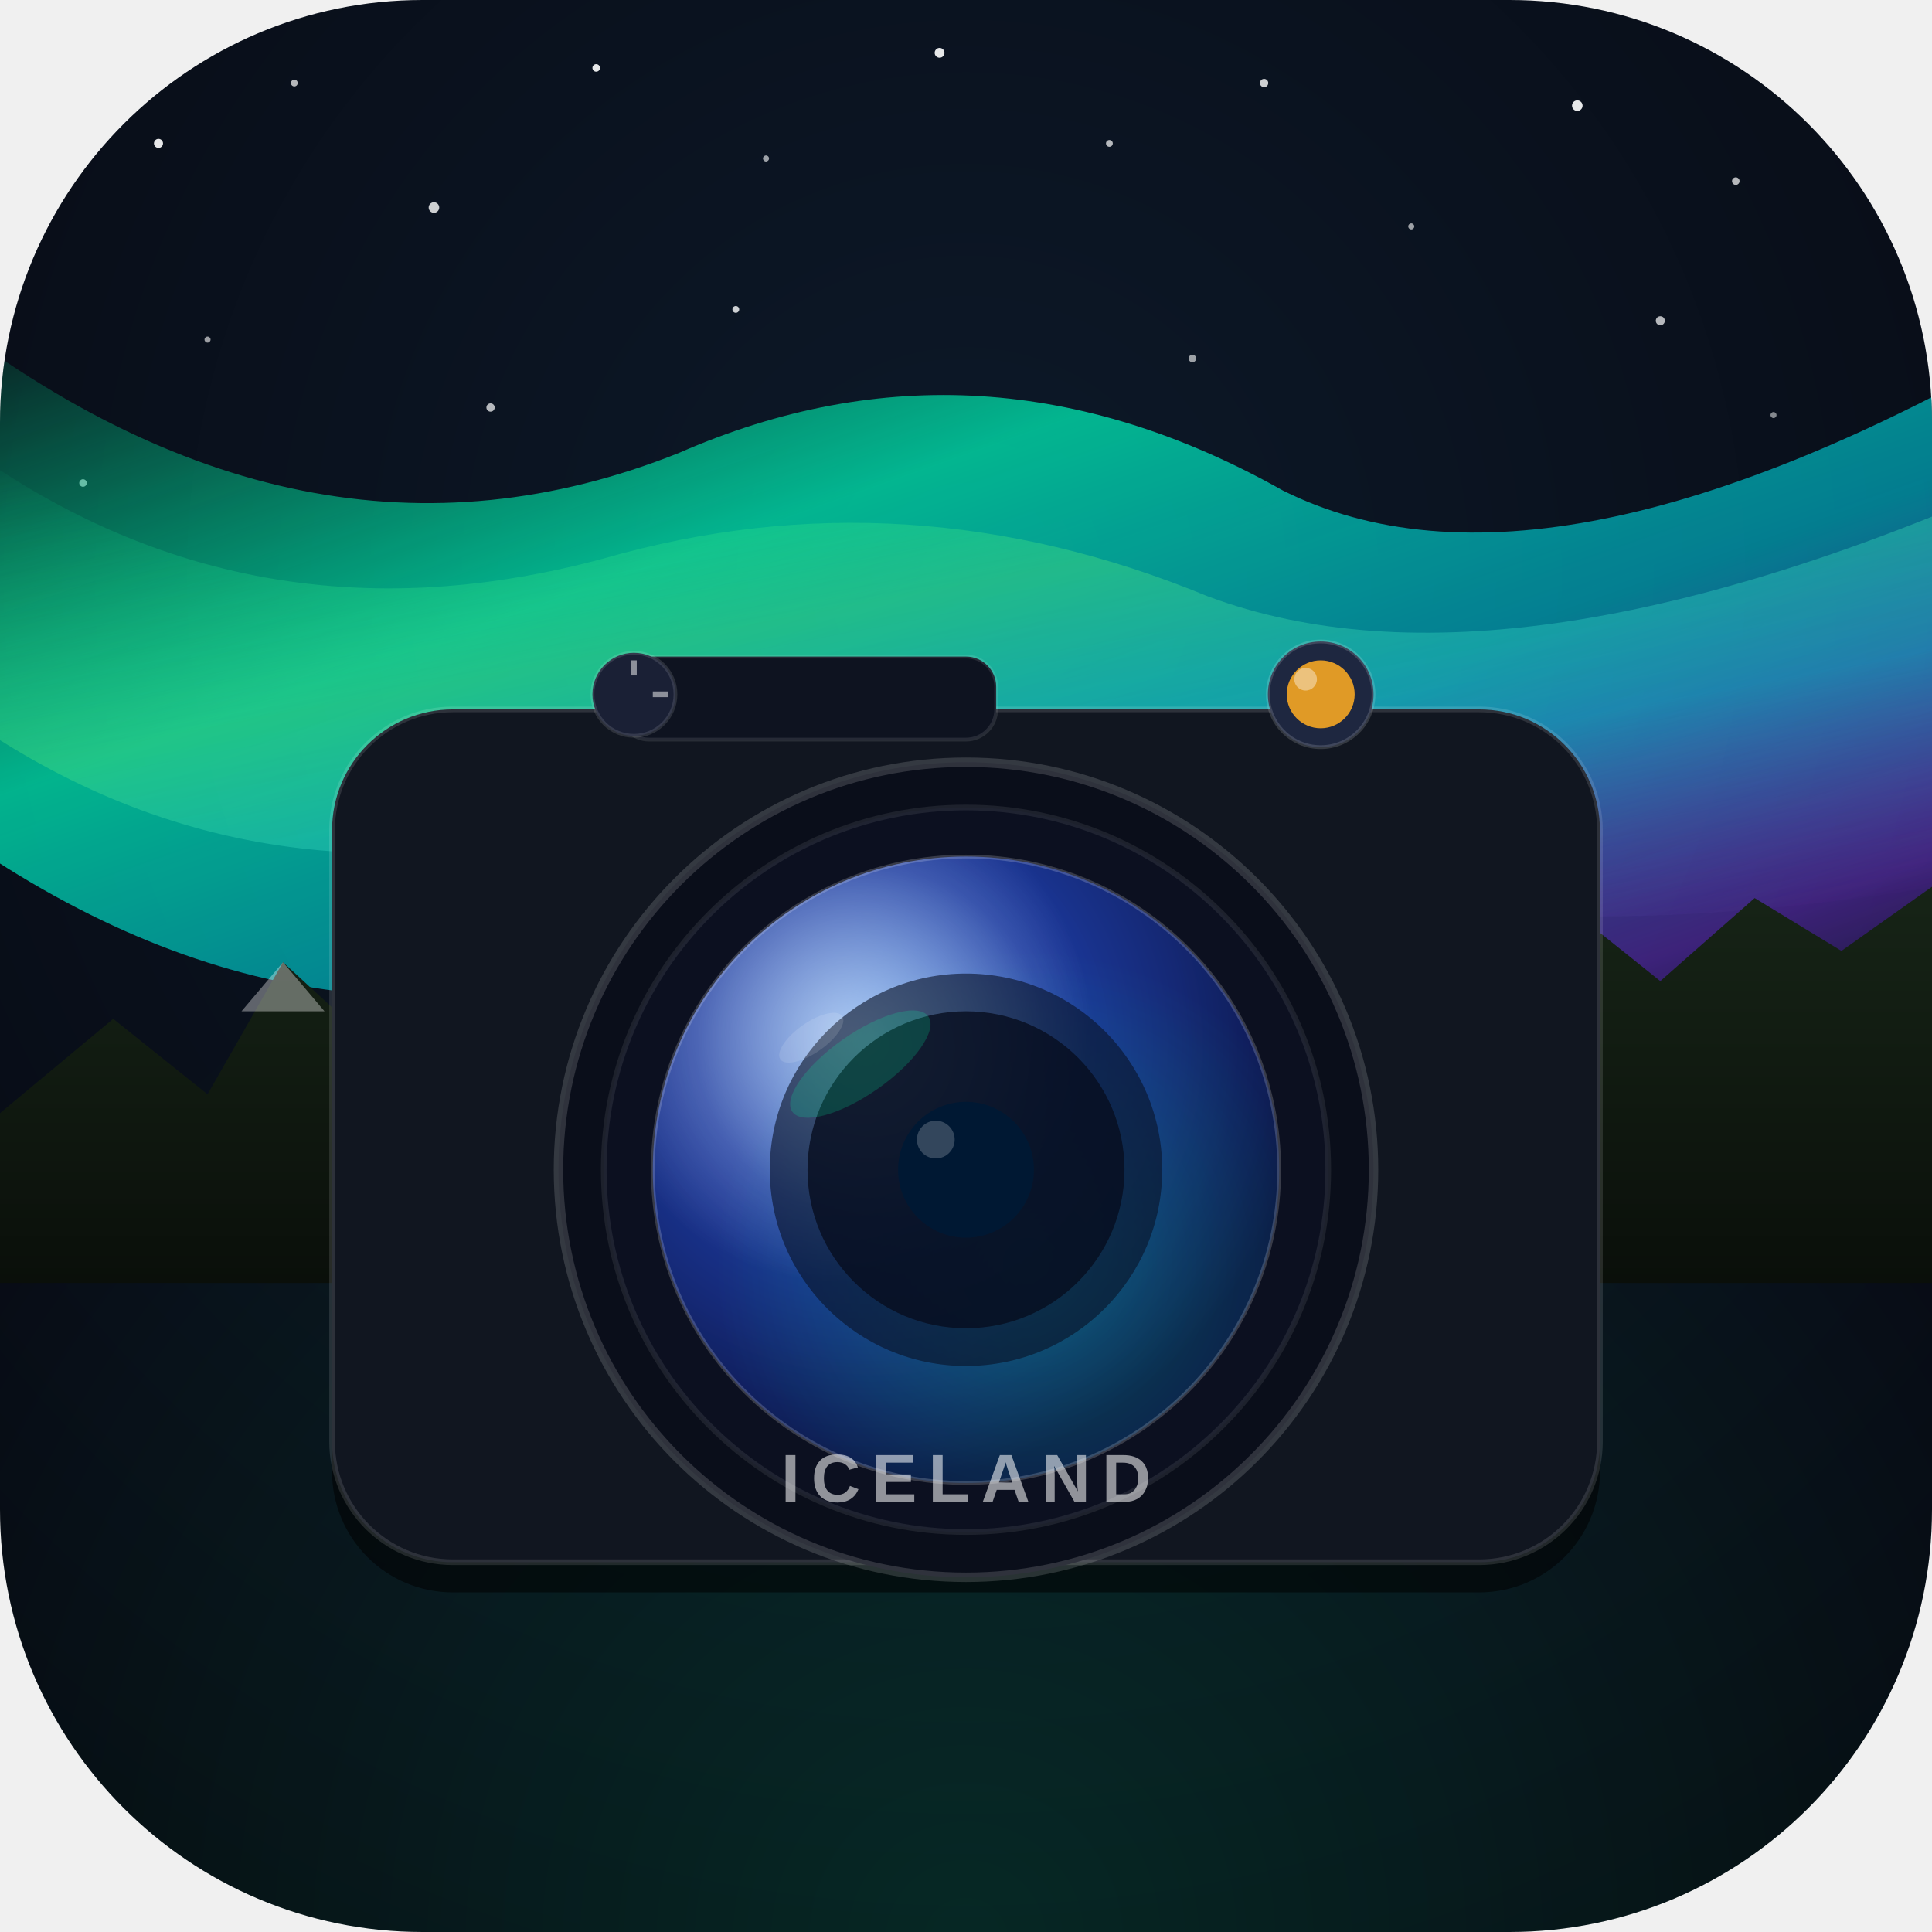
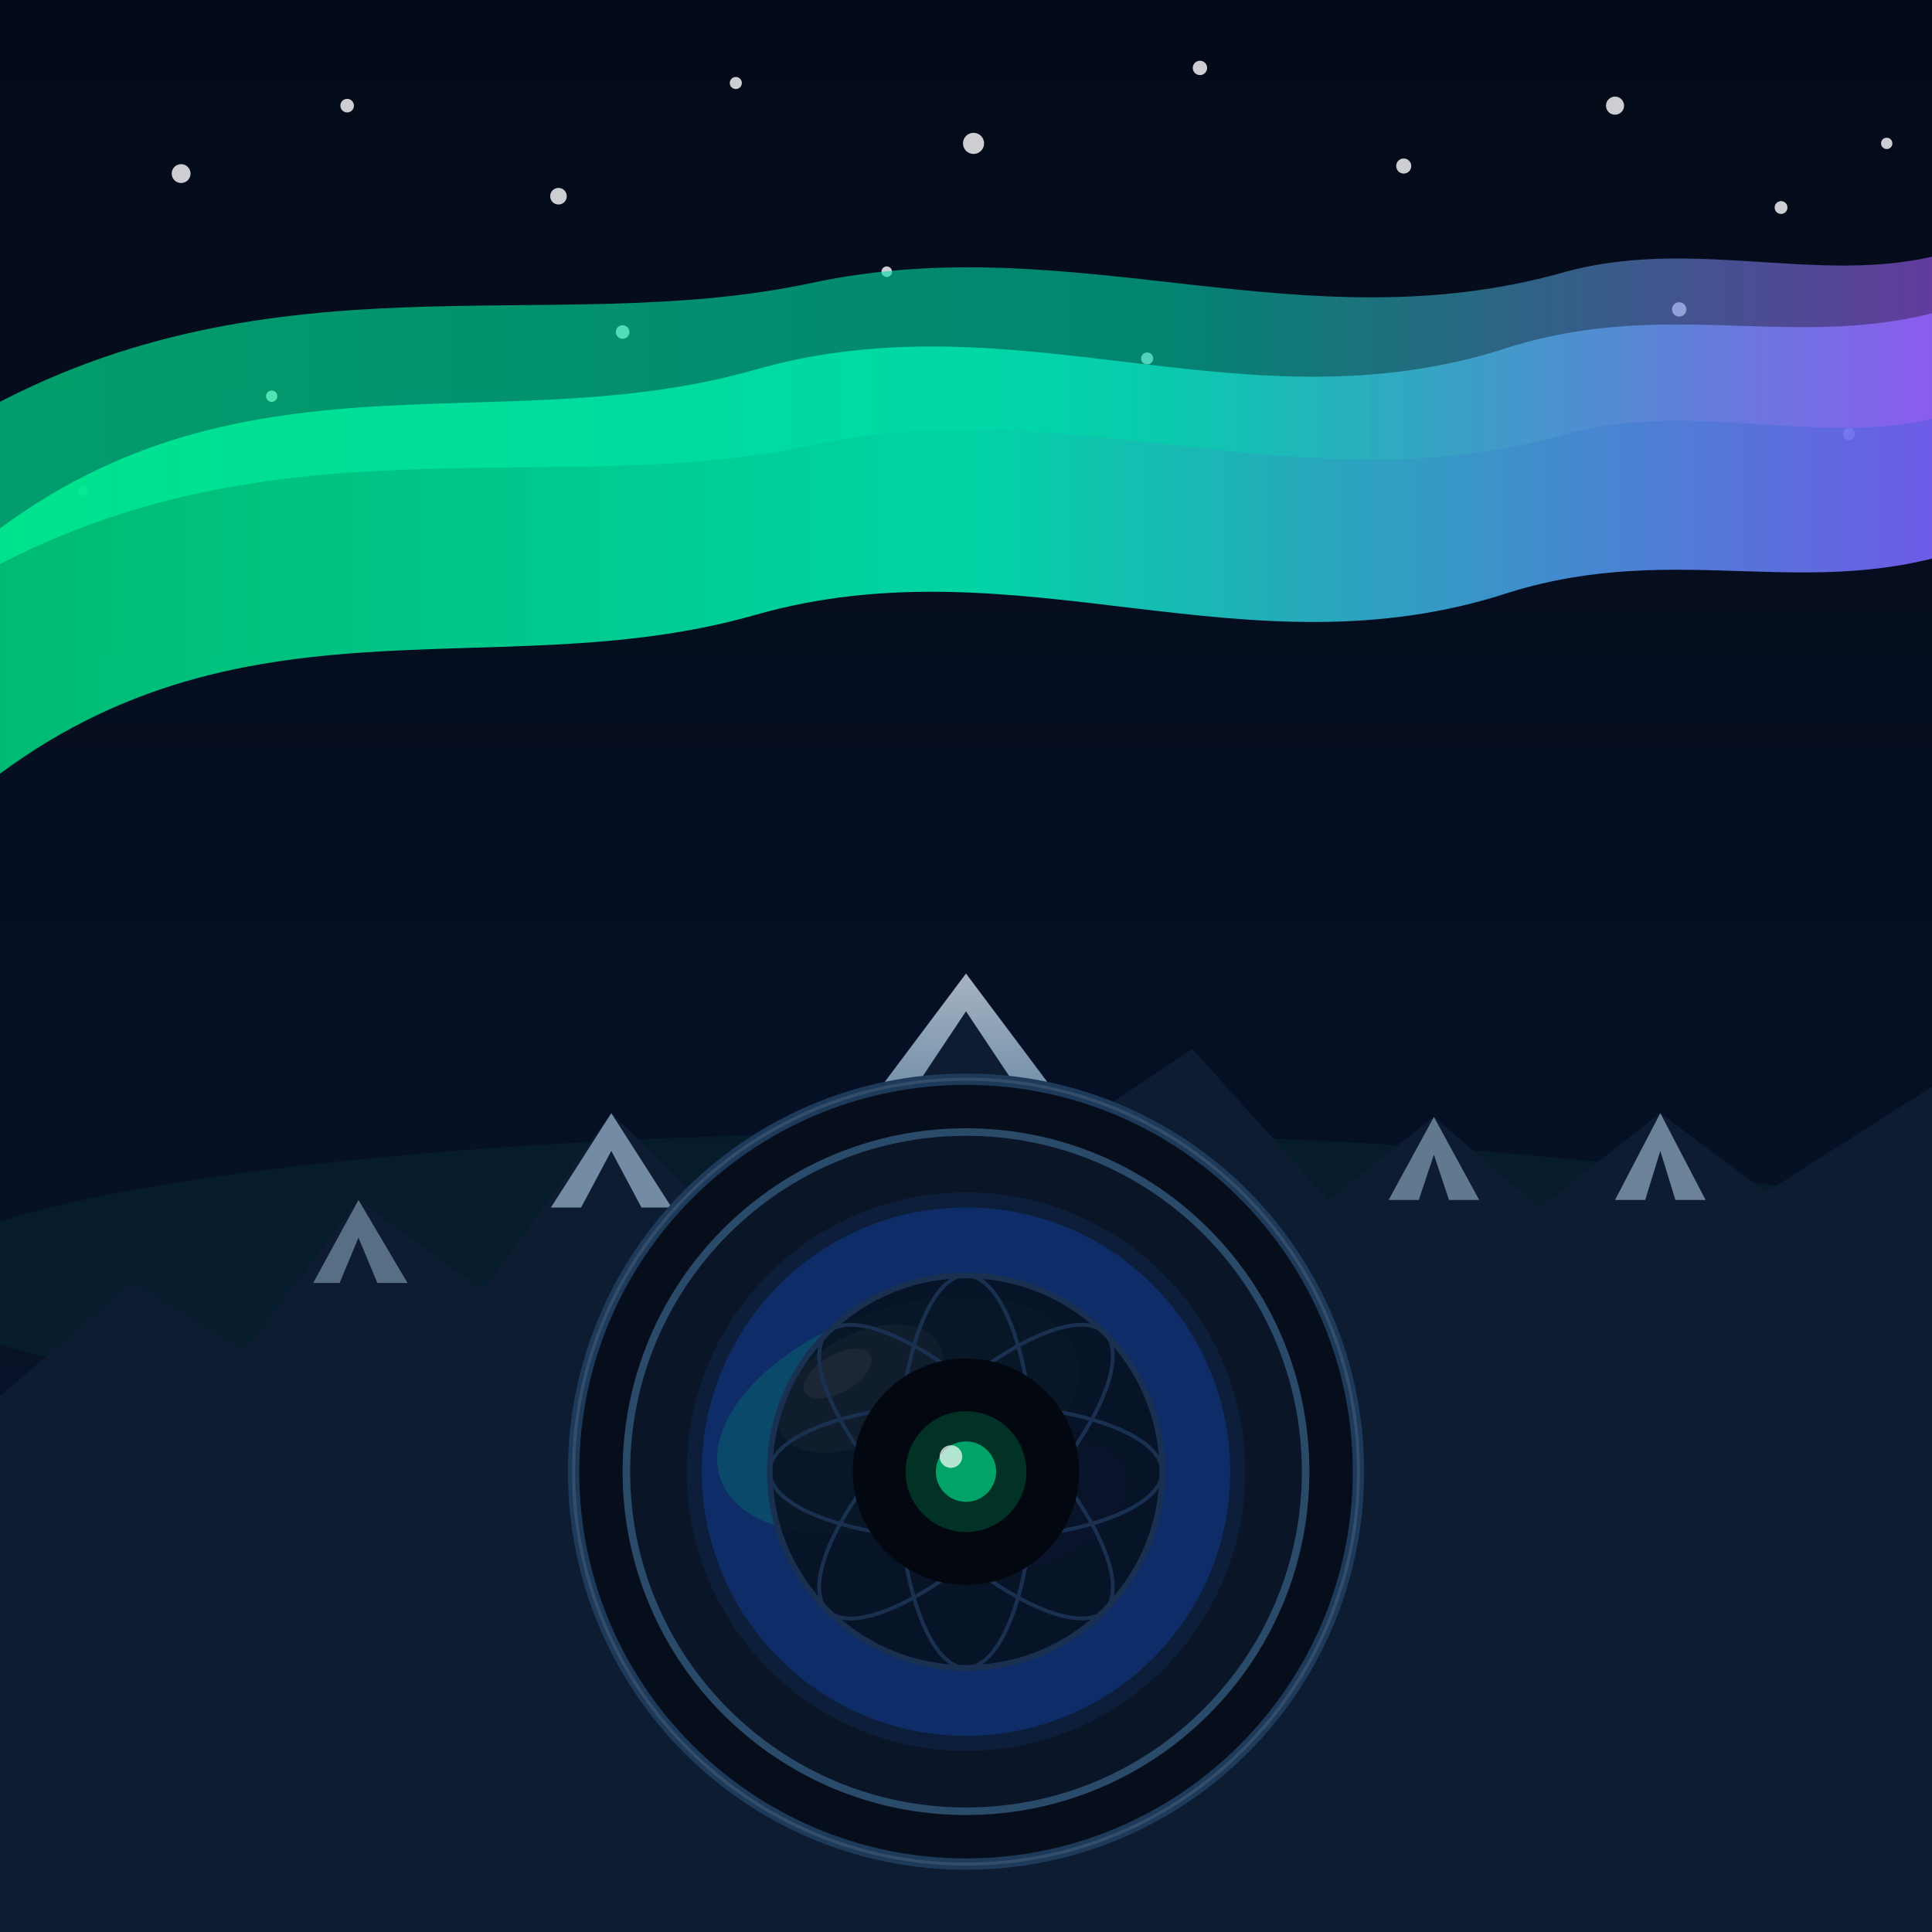
<svg xmlns="http://www.w3.org/2000/svg" viewBox="0 0 512 512" width="512" height="512">
  <defs>
-     <radialGradient id="sky" cx="50%" cy="30%" r="80%">
-       <stop offset="0%" stop-color="#0d1929" />
-       <stop offset="100%" stop-color="#060810" />
-     </radialGradient>
-     <linearGradient id="aurora1" x1="0%" y1="0%" x2="100%" y2="100%">
-       <stop offset="0%" stop-color="#00ff9f" stop-opacity="0" />
-       <stop offset="35%" stop-color="#00e5b0" stop-opacity="0.85" />
-       <stop offset="60%" stop-color="#00bcd4" stop-opacity="0.7" />
-       <stop offset="85%" stop-color="#7c3aed" stop-opacity="0.5" />
-       <stop offset="100%" stop-color="#7c3aed" stop-opacity="0" />
+     <linearGradient id="sky" x1="0" y1="0" x2="0" y2="1">
+       <stop offset="0%" stop-color="#040a18" />
+       <stop offset="100%" stop-color="#08152e" />
    </linearGradient>
-     <linearGradient id="aurora2" x1="10%" y1="0%" x2="90%" y2="100%">
-       <stop offset="0%" stop-color="#00ff9f" stop-opacity="0" />
-       <stop offset="40%" stop-color="#4ade80" stop-opacity="0.6" />
-       <stop offset="70%" stop-color="#22d3ee" stop-opacity="0.5" />
-       <stop offset="100%" stop-color="#a855f7" stop-opacity="0" />
+     <linearGradient id="aurora" x1="0" y1="0" x2="1" y2="0">
+       <stop offset="0%" stop-color="#00c875" />
+       <stop offset="50%" stop-color="#00e5b0" />
+       <stop offset="100%" stop-color="#7c5cfc" />
    </linearGradient>
-     <radialGradient id="glow" cx="50%" cy="100%" r="60%">
-       <stop offset="0%" stop-color="#00ff9f" stop-opacity="0.12" />
+     <linearGradient id="aurora2" x1="0" y1="0" x2="1" y2="0">
+       <stop offset="0%" stop-color="#00ff9f" />
+       <stop offset="60%" stop-color="#00d4aa" />
+       <stop offset="100%" stop-color="#a855f7" />
+     </linearGradient>
+     <linearGradient id="mtnGrad" x1="0" y1="0" x2="0" y2="1">
+       <stop offset="0%" stop-color="#e8f4ff" />
+       <stop offset="100%" stop-color="#8ab4d4" />
+     </linearGradient>
+     <radialGradient id="glowDot" cx="50%" cy="50%" r="50%">
+       <stop offset="0%" stop-color="#00ff9f" stop-opacity="1" />
      <stop offset="100%" stop-color="#00ff9f" stop-opacity="0" />
    </radialGradient>
-     <radialGradient id="lens" cx="35%" cy="30%" r="70%">
-       <stop offset="0%" stop-color="#60a5fa" stop-opacity="0.95" />
-       <stop offset="40%" stop-color="#1e40af" stop-opacity="0.9" />
-       <stop offset="100%" stop-color="#0c1445" stop-opacity="1" />
-     </radialGradient>
-     <radialGradient id="lensHighlight" cx="30%" cy="28%" r="40%">
-       <stop offset="0%" stop-color="#ffffff" stop-opacity="0.5" />
-       <stop offset="100%" stop-color="#ffffff" stop-opacity="0" />
-     </radialGradient>
-     <radialGradient id="lensAurora" cx="60%" cy="65%" r="50%">
-       <stop offset="0%" stop-color="#00ff9f" stop-opacity="0.25" />
-       <stop offset="100%" stop-color="#00ff9f" stop-opacity="0" />
-     </radialGradient>
-     <linearGradient id="mountains" x1="0%" y1="0%" x2="0%" y2="100%">
-       <stop offset="0%" stop-color="#1a2a1a" />
-       <stop offset="100%" stop-color="#0a0f0a" />
-     </linearGradient>
-     <clipPath id="roundRect">
-       <rect width="512" height="512" rx="112" ry="112" />
-     </clipPath>
-     <clipPath id="upperHalf">
-       <rect x="0" y="0" width="512" height="340" />
-     </clipPath>
-     <clipPath id="cameraBody">
-       <rect x="88" y="188" width="336" height="230" rx="32" ry="32" />
-     </clipPath>
  </defs>
-   <g clip-path="url(#roundRect)">
-     <rect width="512" height="512" fill="url(#sky)" />
-     <g fill="white">
-       <circle cx="42" cy="38" r="1.2" opacity="0.9" />
-       <circle cx="78" cy="22" r="0.9" opacity="0.7" />
-       <circle cx="115" cy="55" r="1.4" opacity="0.8" />
-       <circle cx="158" cy="18" r="1.0" opacity="0.9" />
-       <circle cx="203" cy="42" r="0.8" opacity="0.6" />
-       <circle cx="249" cy="14" r="1.3" opacity="0.9" />
-       <circle cx="294" cy="38" r="0.9" opacity="0.7" />
-       <circle cx="335" cy="22" r="1.1" opacity="0.8" />
-       <circle cx="374" cy="60" r="0.8" opacity="0.6" />
-       <circle cx="418" cy="28" r="1.4" opacity="0.9" />
-       <circle cx="460" cy="48" r="1.0" opacity="0.7" />
-       <circle cx="490" cy="18" r="0.9" opacity="0.8" />
-       <circle cx="55" cy="90" r="0.8" opacity="0.6" />
-       <circle cx="130" cy="108" r="1.1" opacity="0.7" />
-       <circle cx="195" cy="82" r="0.9" opacity="0.8" />
-       <circle cx="316" cy="95" r="1.0" opacity="0.6" />
-       <circle cx="440" cy="85" r="1.2" opacity="0.7" />
-       <circle cx="470" cy="110" r="0.8" opacity="0.5" />
-       <circle cx="22" cy="128" r="1.0" opacity="0.6" />
-     </g>
-     <path d="M -20 80 Q 80 160 180 120 Q 260 85 340 130 Q 410 165 540 90 L 540 260 Q 410 295 340 255 Q 260 215 180 250 Q 80 290 -20 215 Z" fill="url(#aurora1)" opacity="0.9" />
-     <path d="M -20 110 Q 60 175 160 148 Q 240 125 320 158 Q 400 188 540 125 L 540 230 Q 400 258 320 225 Q 240 195 160 218 Q 60 245 -20 182 Z" fill="url(#aurora2)" opacity="0.7" />
-     <rect width="512" height="512" fill="url(#glow)" />
-     <path d="M 0 340              L 0 295              L 30 270 L 55 290 L 75 255 L 100 278              L 128 240 L 155 265 L 178 232 L 200 255              L 230 210 L 260 248 L 285 218 L 312 242              L 340 205 L 368 235 L 390 215 L 415 240              L 440 260 L 465 238 L 488 252 L 512 235              L 512 340 Z" fill="url(#mountains)" />
-     <path d="M 75 255 L 86 268 L 64 268 Z" fill="white" opacity="0.35" />
-     <path d="M 128 240 L 142 256 L 114 256 Z" fill="white" opacity="0.4" />
-     <path d="M 178 232 L 193 248 L 163 248 Z" fill="white" opacity="0.35" />
-     <path d="M 230 210 L 248 230 L 212 230 Z" fill="white" opacity="0.5" />
-     <path d="M 285 218 L 300 234 L 270 234 Z" fill="white" opacity="0.4" />
-     <path d="M 340 205 L 357 224 L 323 224 Z" fill="white" opacity="0.45" />
-     <path d="M 390 215 L 404 230 L 376 230 Z" fill="white" opacity="0.3" />
-     <rect x="88" y="192" width="336" height="230" rx="32" ry="32" fill="#000000" opacity="0.55" />
-     <rect x="88" y="188" width="336" height="226" rx="32" ry="32" fill="#111620" stroke="rgba(255,255,255,0.12)" stroke-width="1.5" />
-     <rect x="164" y="174" width="100" height="22" rx="8" ry="8" fill="#0e1320" stroke="rgba(255,255,255,0.1)" stroke-width="1" />
-     <circle cx="350" cy="184" r="14" fill="#1e2740" stroke="rgba(255,255,255,0.15)" stroke-width="1" />
-     <circle cx="350" cy="184" r="9" fill="#f5a623" opacity="0.9" />
-     <circle cx="346" cy="180" r="3" fill="white" opacity="0.4" />
-     <circle cx="168" cy="184" r="11" fill="#1a2035" stroke="rgba(255,255,255,0.12)" stroke-width="1" />
-     <line x1="168" y1="175" x2="168" y2="179" stroke="white" stroke-width="1.5" opacity="0.5" />
-     <line x1="177" y1="184" x2="173" y2="184" stroke="white" stroke-width="1.5" opacity="0.5" />
-     <circle cx="256" cy="310" r="108" fill="#0a0e1a" stroke="rgba(255,255,255,0.15)" stroke-width="2.5" />
-     <circle cx="256" cy="310" r="96" fill="#0c1020" stroke="rgba(255,255,255,0.08)" stroke-width="1.5" />
-     <circle cx="256" cy="310" r="83" fill="url(#lens)" />
-     <circle cx="256" cy="310" r="83" fill="url(#lensAurora)" />
-     <circle cx="256" cy="310" r="83" fill="url(#lensHighlight)" />
-     <circle cx="256" cy="310" r="83" fill="none" stroke="rgba(255,255,255,0.18)" stroke-width="1" />
-     <circle cx="256" cy="310" r="52" fill="#081025" opacity="0.6" />
-     <circle cx="256" cy="310" r="42" fill="#060c1e" opacity="0.8" />
-     <circle cx="256" cy="310" r="18" fill="#001833" opacity="1" />
-     <circle cx="248" cy="302" r="5" fill="white" opacity="0.2" />
-     <ellipse cx="228" cy="282" rx="22" ry="8" fill="#00ff9f" opacity="0.18" transform="rotate(-35 228 282)" />
-     <ellipse cx="215" cy="275" rx="10" ry="4" fill="white" opacity="0.12" transform="rotate(-35 215 275)" />
-     <text x="256" y="398" text-anchor="middle" font-family="'SF Pro Display', 'Helvetica Neue', Arial, sans-serif" font-size="18" font-weight="700" letter-spacing="3" fill="white" opacity="0.55">ICELAND</text>
+   <rect width="512" height="512" fill="#040a18" />
+   <rect width="512" height="512" fill="url(#sky)" />
+   <g fill="white" opacity="0.8">
+     <circle cx="48" cy="46" r="2.5" />
+     <circle cx="92" cy="28" r="1.8" />
+     <circle cx="148" cy="52" r="2.2" />
+     <circle cx="195" cy="22" r="1.6" />
+     <circle cx="258" cy="38" r="2.8" />
+     <circle cx="318" cy="18" r="1.9" />
+     <circle cx="372" cy="44" r="2.0" />
+     <circle cx="428" cy="28" r="2.4" />
+     <circle cx="472" cy="55" r="1.7" />
+     <circle cx="72" cy="105" r="1.5" />
+     <circle cx="165" cy="88" r="1.8" />
+     <circle cx="235" cy="72" r="1.4" />
+     <circle cx="304" cy="95" r="1.6" />
+     <circle cx="445" cy="82" r="1.9" />
+     <circle cx="500" cy="38" r="1.5" />
+     <circle cx="22" cy="130" r="1.4" />
+     <circle cx="490" cy="115" r="1.6" />
  </g>
+   <path d="M -10 148     C 60 88, 130 118, 200 98     C 270 78, 330 115, 400 92     C 445 78, 480 95, 522 80     L 522 145     C 480 160, 445 143, 400 157     C 330 180, 270 143, 200 163     C 130 183, 60 153, -10 213 Z" fill="url(#aurora)" opacity="0.92" />
+   <path d="M -10 112     C 70 65, 145 90, 215 75     C 285 60, 345 92, 415 72     C 452 62, 488 78, 522 65     L 522 108     C 488 121, 452 105, 415 115     C 345 135, 285 103, 215 118     C 145 133, 70 108, -10 155 Z" fill="url(#aurora2)" opacity="0.6" />
+   <ellipse cx="256" cy="340" rx="280" ry="40" fill="#00c875" opacity="0.06" />
+   <path d="M 0 512     L 0 370     L 35 340     L 65 358     L 95 318     L 128 342     L 162 295     L 196 328     L 226 298     L 256 258     L 286 298     L 316 278     L 352 318     L 380 296     L 408 320     L 440 295     L 468 316     L 512 288     L 512 512 Z" fill="#0e1c32" />
+   <path d="M 256 258     L 226 298 L 236 298     L 256 268 L 276 298 L 286 298 Z" fill="url(#mtnGrad)" opacity="0.7" />
+   <path d="M 162 295     L 146 320 L 154 320     L 162 305 L 170 320 L 178 320 Z" fill="#c8e8ff" opacity="0.55" />
+   <path d="M 95 318     L 83 340 L 90 340     L 95 328 L 100 340 L 108 340 Z" fill="#c8e8ff" opacity="0.4" />
+   <path d="M 440 295     L 428 318 L 436 318     L 440 305 L 444 318 L 452 318 Z" fill="#c8e8ff" opacity="0.5" />
+   <path d="M 380 296     L 368 318 L 376 318     L 380 306 L 384 318 L 392 318 Z" fill="#c8e8ff" opacity="0.45" />
+   <circle cx="256" cy="390" r="104" fill="#060e1c" />
+   <circle cx="256" cy="390" r="104" fill="none" stroke="#1e3a5a" stroke-width="3" />
+   <circle cx="256" cy="390" r="90" fill="#0a1628" />
+   <circle cx="256" cy="390" r="90" fill="none" stroke="#2a4a6a" stroke-width="2" />
+   <circle cx="256" cy="390" r="74" fill="#0d1e3a" />
+   <circle cx="256" cy="390" r="70" fill="#1040a0" opacity="0.45" />
+   <ellipse cx="238" cy="375" rx="50" ry="28" fill="#00c875" opacity="0.18" transform="rotate(-20 238 375)" />
+   <ellipse cx="270" cy="400" rx="30" ry="16" fill="#7c5cfc" opacity="0.15" transform="rotate(-20 270 400)" />
+   <ellipse cx="228" cy="368" rx="24" ry="14" fill="white" opacity="0.22" transform="rotate(-30 228 368)" />
+   <ellipse cx="222" cy="364" rx="10" ry="5" fill="white" opacity="0.45" transform="rotate(-30 222 364)" />
+   <circle cx="256" cy="390" r="52" fill="#060e1c" opacity="0.85" />
+   <circle cx="256" cy="390" r="52" fill="none" stroke="#1a3050" stroke-width="1.5" />
+   <g stroke="#1a3050" stroke-width="1" fill="none">
+     <ellipse cx="256" cy="390" rx="52" ry="18" transform="rotate(0   256 390)" />
+     <ellipse cx="256" cy="390" rx="52" ry="18" transform="rotate(45  256 390)" />
+     <ellipse cx="256" cy="390" rx="52" ry="18" transform="rotate(90  256 390)" />
+     <ellipse cx="256" cy="390" rx="52" ry="18" transform="rotate(135 256 390)" />
+   </g>
+   <circle cx="256" cy="390" r="30" fill="#030810" />
+   <circle cx="256" cy="390" r="16" fill="#00c875" opacity="0.22" />
+   <circle cx="256" cy="390" r="8" fill="#00ff9f" opacity="0.55" />
+   <circle cx="252" cy="386" r="3" fill="white" opacity="0.7" />
+   <circle cx="256" cy="390" r="104" fill="none" stroke="white" stroke-width="0.8" opacity="0.1" />
</svg>
